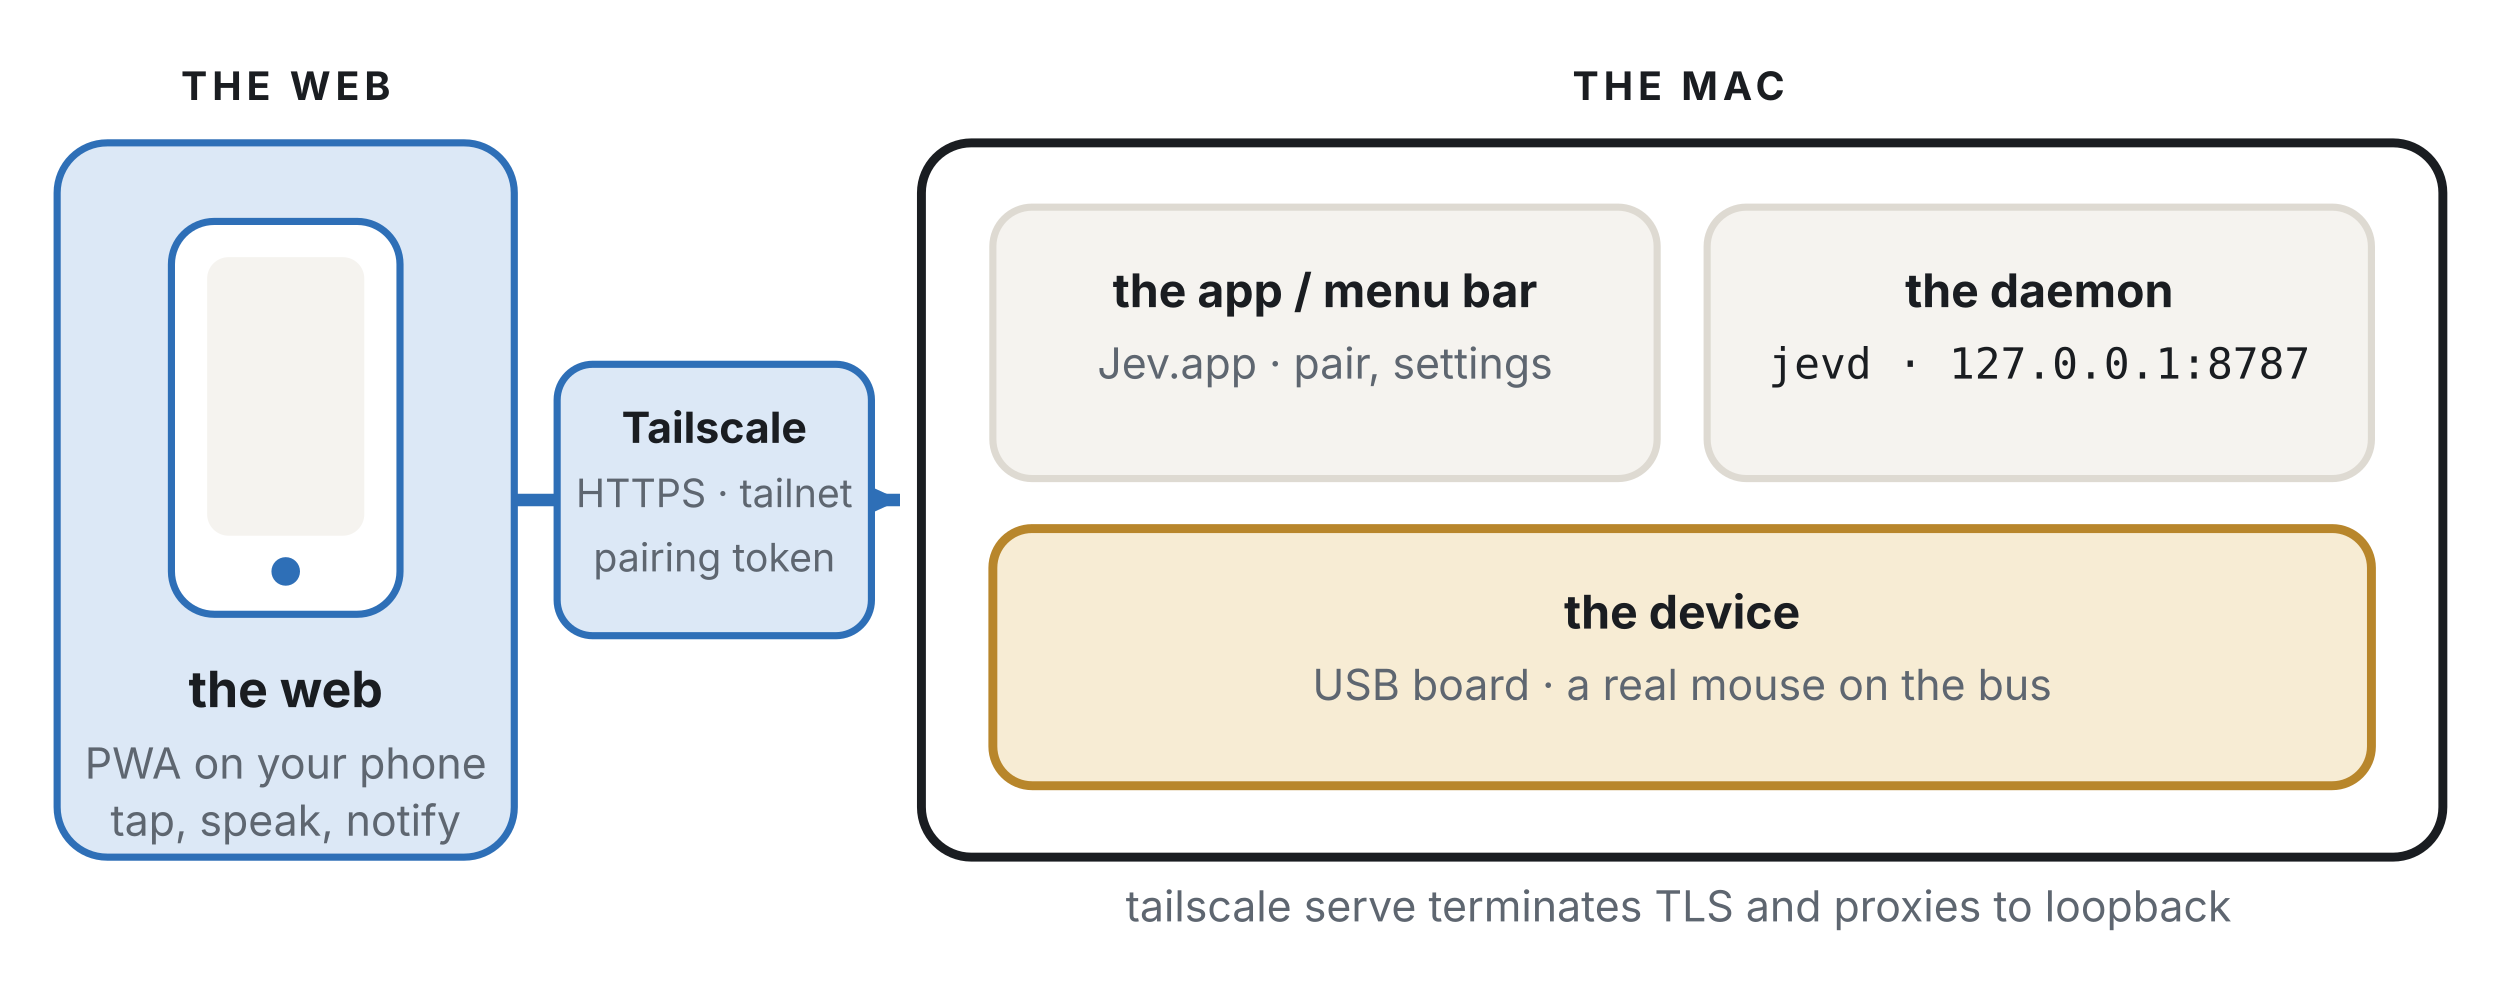
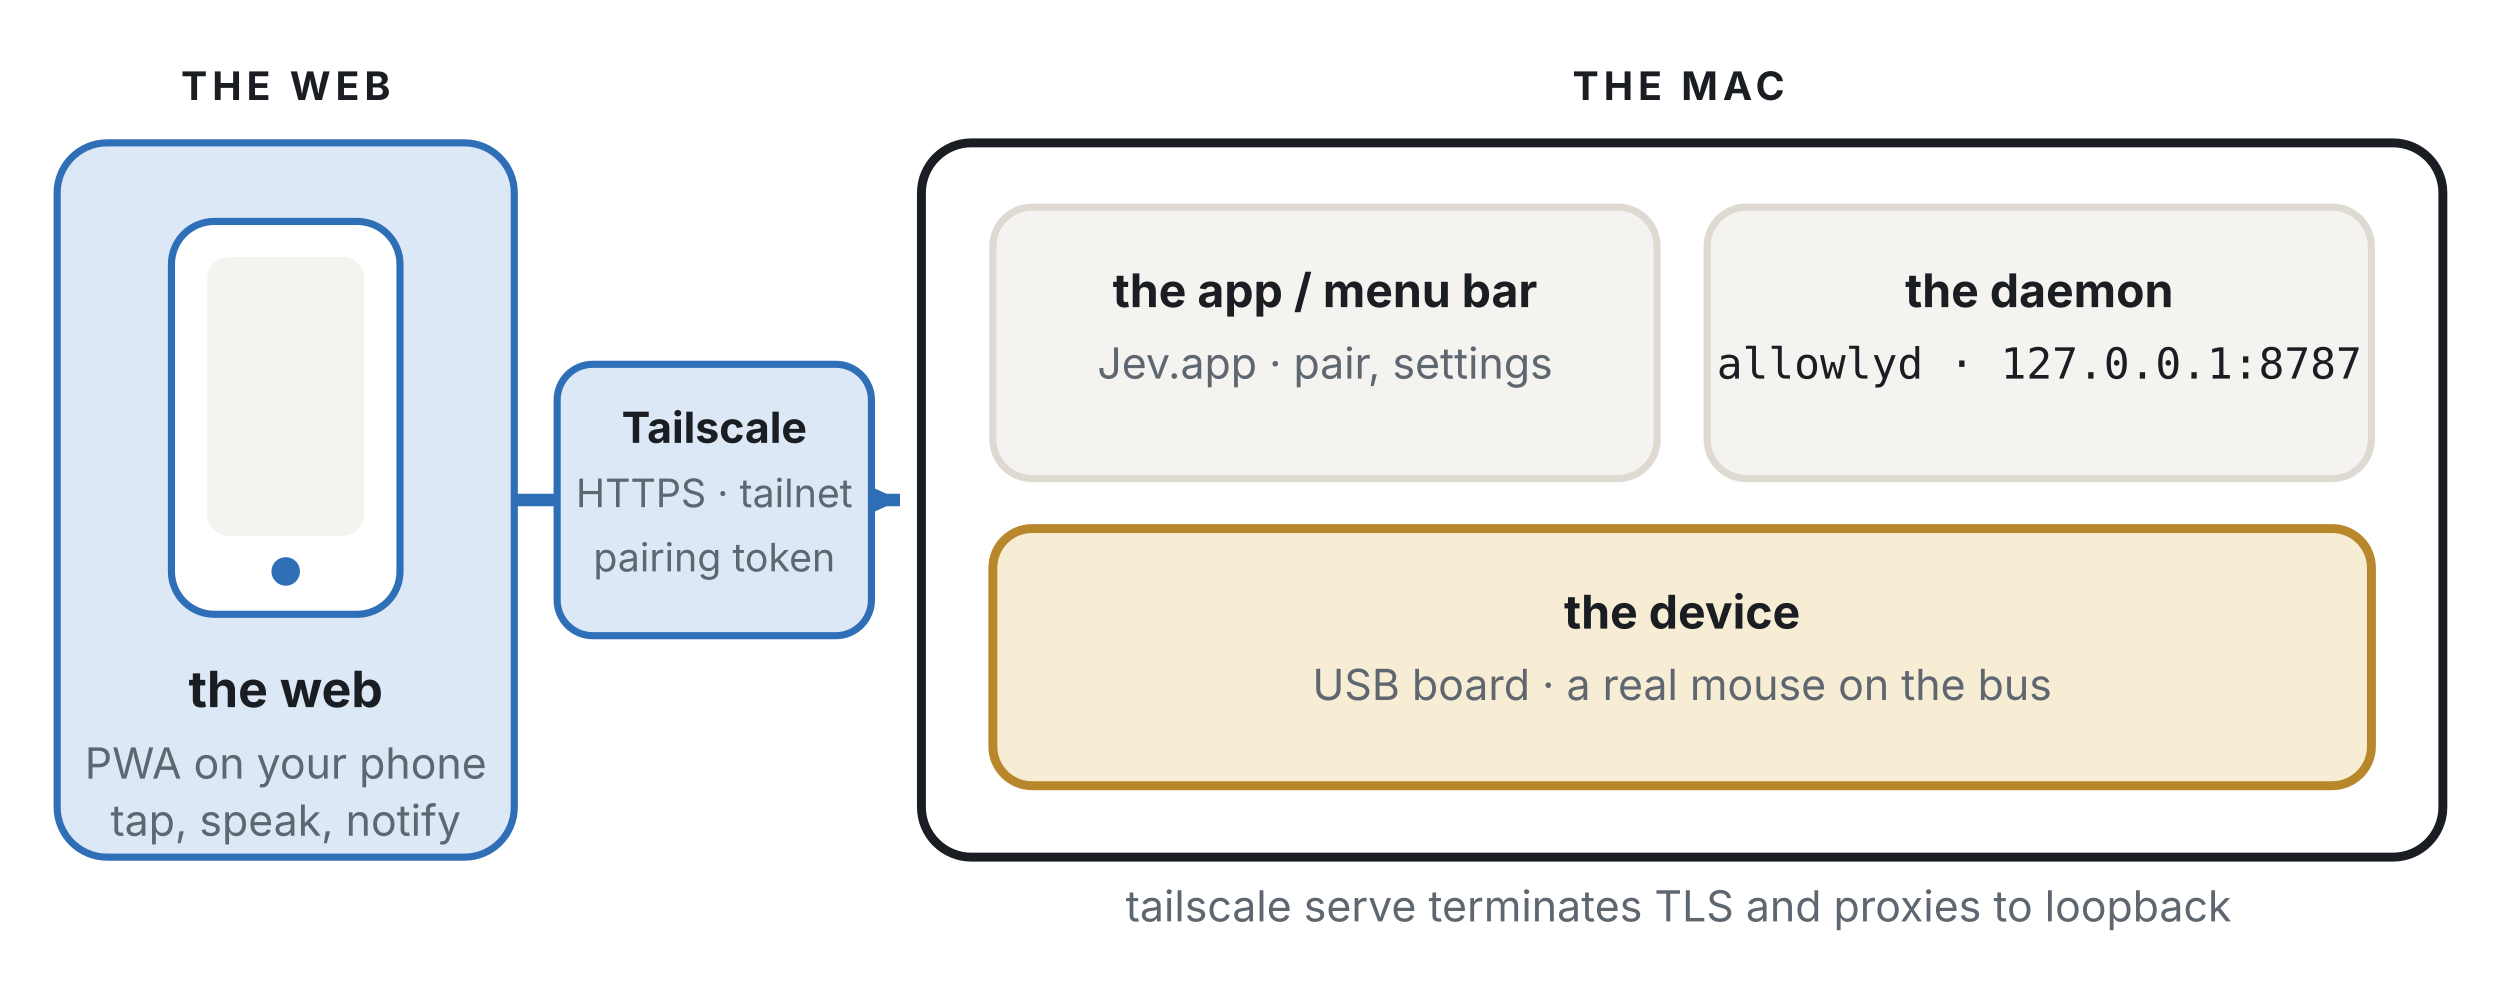
<svg xmlns="http://www.w3.org/2000/svg" viewBox="0 0 700 280" role="img" aria-label="The phone reaches the Mac over Tailscale. The menu bar app, the daemon, and the USB board live on the Mac.">
  <style>
    text { font-family: ui-sans-serif, system-ui, -apple-system, "Segoe UI", sans-serif; fill: #1A1D21; }
    .lab { font-weight: 700; }
    .m { fill: #5E6670; }
    .mono { font-family: ui-monospace, SFMono-Regular, Menlo, Consolas, monospace; }
  </style>
  <defs>
    <marker id="s" markerWidth="9" markerHeight="9" refX="7" refY="3.2" orient="auto">
      <path d="M0,0 L7,3.2 L0,6.4 z" fill="#2E6FB7" />
    </marker>
  </defs>
  <rect width="700" height="280" fill="#FFFFFF" />
  <text x="80" y="28" text-anchor="middle" class="lab" font-size="11" fill="#2E6FB7" letter-spacing="1.4">THE WEB</text>
  <rect x="16" y="40" width="128" height="200" rx="14" fill="#DCE8F6" stroke="#2E6FB7" stroke-width="2" />
  <rect x="48" y="62" width="64" height="110" rx="12" fill="#FFFFFF" stroke="#2E6FB7" stroke-width="2" />
  <rect x="58" y="72" width="44" height="78" rx="6" fill="#F5F3EF" />
  <circle cx="80" cy="160" r="4" fill="#2E6FB7" />
  <text x="80" y="198" text-anchor="middle" class="lab" font-size="14">the web</text>
  <text x="80" y="218" text-anchor="middle" class="m" font-size="12">PWA on your phone</text>
  <text x="80" y="234" text-anchor="middle" class="m" font-size="12">tap, speak, notify</text>
  <path d="M144 140 L 252 140" stroke="#2E6FB7" stroke-width="3.5" marker-end="url(#s)" fill="none" />
  <rect x="156" y="102" width="88" height="76" rx="10" fill="#DCE8F6" stroke="#2E6FB7" stroke-width="2" />
  <text x="200" y="124" text-anchor="middle" class="lab" font-size="12" fill="#2E6FB7">Tailscale</text>
  <text x="200" y="142" text-anchor="middle" class="m" font-size="11">HTTPS · tailnet</text>
  <text x="200" y="160" text-anchor="middle" class="m" font-size="11">pairing token</text>
  <text x="470" y="28" text-anchor="middle" class="lab" font-size="11" fill="#1A1D21" letter-spacing="1.4">THE MAC</text>
  <rect x="258" y="40" width="426" height="200" rx="14" fill="#FFFFFF" stroke="#1A1D21" stroke-width="2.5" />
  <rect x="278" y="58" width="186" height="76" rx="11" fill="#F5F3EF" stroke="#DEDAD2" stroke-width="2" />
  <text x="371" y="86" text-anchor="middle" class="lab" font-size="13">the app / menu bar</text>
  <text x="371" y="106" text-anchor="middle" class="m" font-size="12">Jev.app · pair, settings</text>
  <rect x="478" y="58" width="186" height="76" rx="11" fill="#F5F3EF" stroke="#DEDAD2" stroke-width="2" />
  <text x="571" y="86" text-anchor="middle" class="lab" font-size="13">the daemon</text>
-   <text x="571" y="106" text-anchor="middle" class="mono" font-size="12" fill="#5E6670">jevd · 127.0.0.1:8787</text>
+   <text x="571" y="106" text-anchor="middle" class="mono" font-size="12" fill="#5E6670">allowlyd · 127.0.0.1:8787</text>
  <rect x="278" y="148" width="386" height="72" rx="11" fill="#F7ECD4" stroke="#B8862B" stroke-width="2.5" />
  <text x="471" y="176" text-anchor="middle" class="lab" font-size="13">the device</text>
  <text x="471" y="196" text-anchor="middle" class="m" font-size="12">USB board · a real mouse on the bus</text>
  <text x="470" y="258" text-anchor="middle" class="m" font-size="12">tailscale serve terminates TLS and proxies to loopback</text>
</svg>
